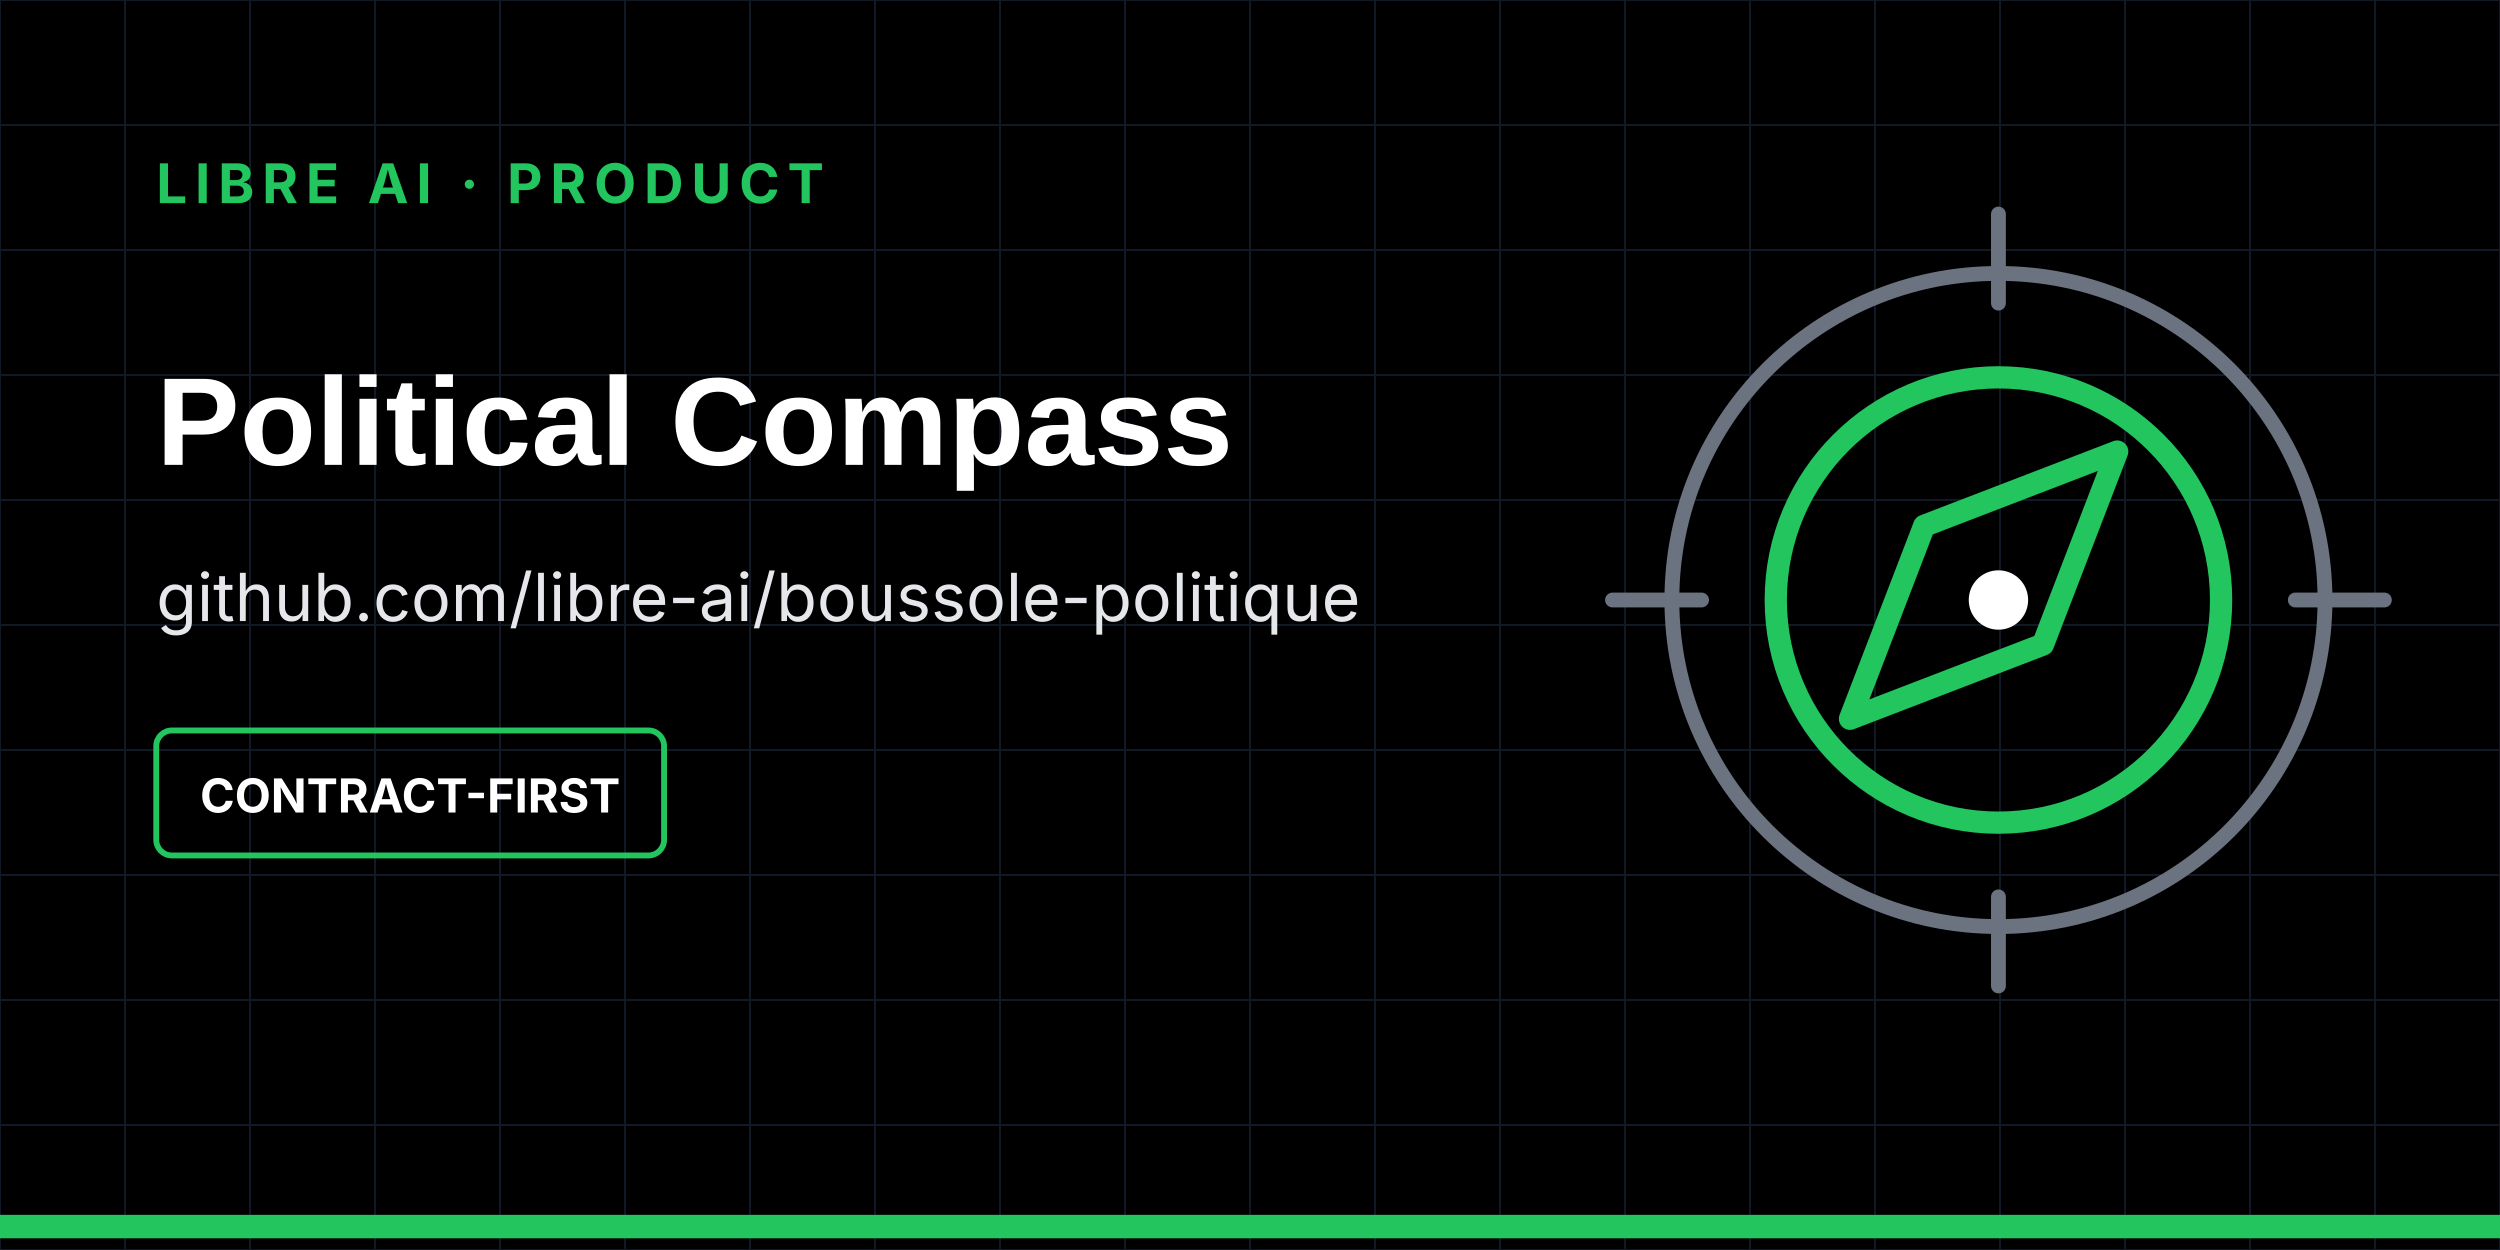
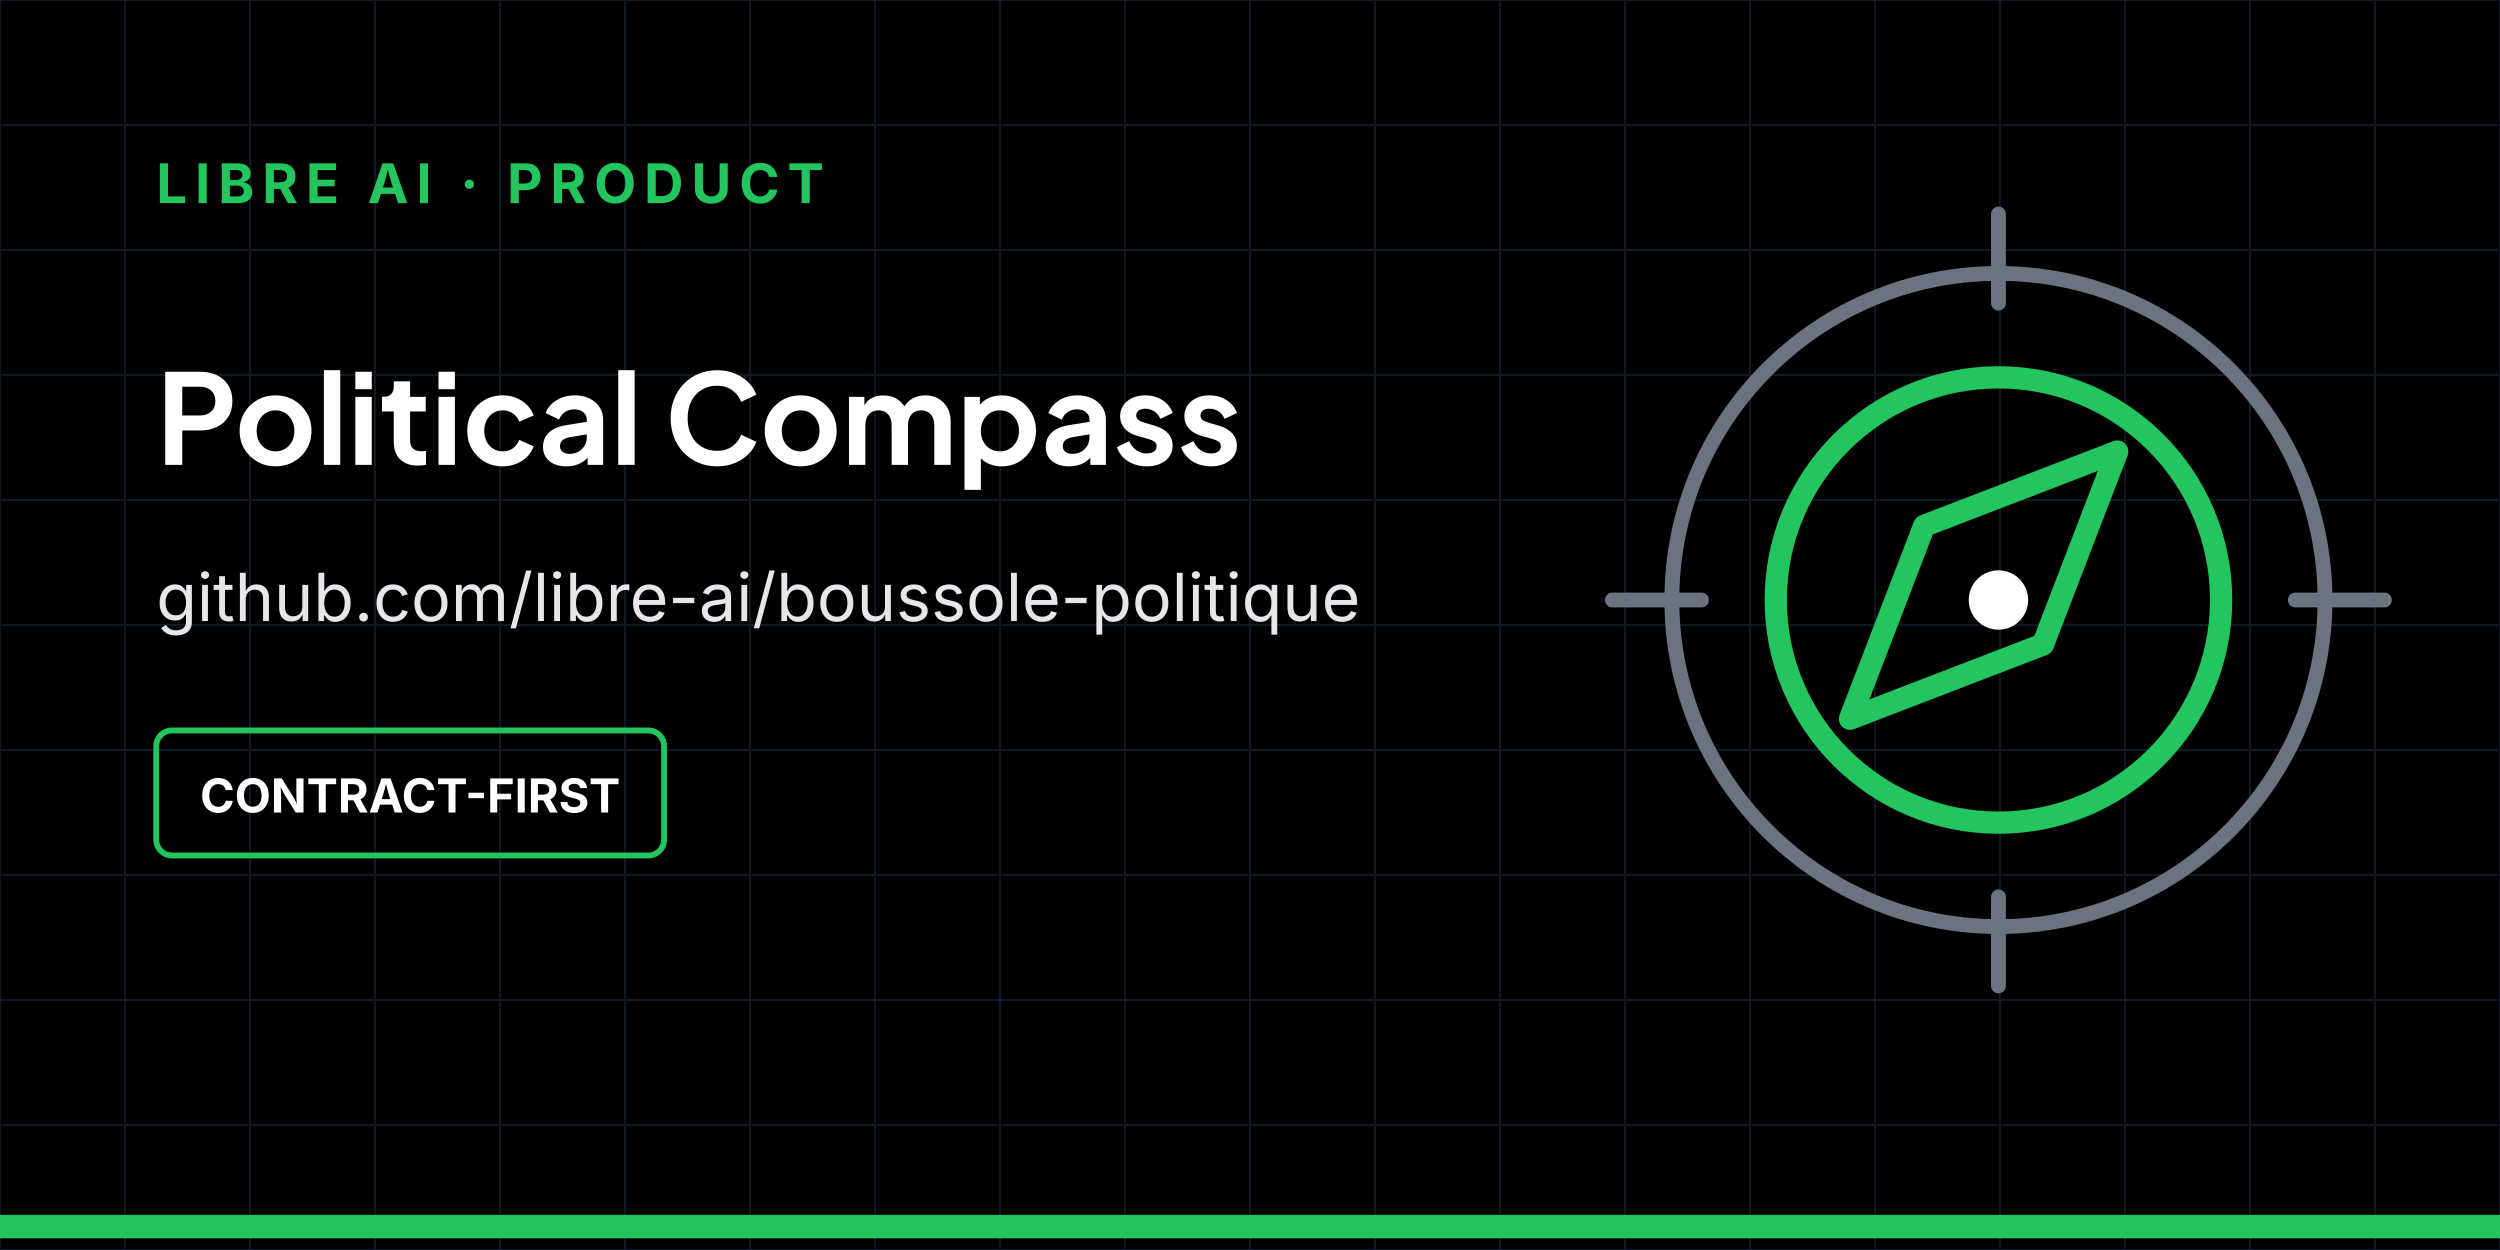
<svg xmlns="http://www.w3.org/2000/svg" width="1280" height="640" viewBox="0 0 1280 640" role="img" aria-labelledby="title desc">
  <rect width="1280" height="640" fill="#000000" />
  <path d="M0 0V640" stroke="#111827" stroke-width="1" />
  <path d="M64 0V640" stroke="#111827" stroke-width="1" />
  <path d="M128 0V640" stroke="#111827" stroke-width="1" />
  <path d="M192 0V640" stroke="#111827" stroke-width="1" />
  <path d="M256 0V640" stroke="#111827" stroke-width="1" />
  <path d="M320 0V640" stroke="#111827" stroke-width="1" />
  <path d="M384 0V640" stroke="#111827" stroke-width="1" />
  <path d="M448 0V640" stroke="#111827" stroke-width="1" />
  <path d="M512 0V640" stroke="#111827" stroke-width="1" />
  <path d="M576 0V640" stroke="#111827" stroke-width="1" />
  <path d="M640 0V640" stroke="#111827" stroke-width="1" />
  <path d="M704 0V640" stroke="#111827" stroke-width="1" />
  <path d="M768 0V640" stroke="#111827" stroke-width="1" />
  <path d="M832 0V640" stroke="#111827" stroke-width="1" />
  <path d="M896 0V640" stroke="#111827" stroke-width="1" />
  <path d="M960 0V640" stroke="#111827" stroke-width="1" />
  <path d="M1024 0V640" stroke="#111827" stroke-width="1" />
  <path d="M1088 0V640" stroke="#111827" stroke-width="1" />
  <path d="M1152 0V640" stroke="#111827" stroke-width="1" />
  <path d="M1216 0V640" stroke="#111827" stroke-width="1" />
  <path d="M1280 0V640" stroke="#111827" stroke-width="1" />
  <path d="M0 0H1280" stroke="#111827" stroke-width="1" />
  <path d="M0 64H1280" stroke="#111827" stroke-width="1" />
  <path d="M0 128H1280" stroke="#111827" stroke-width="1" />
  <path d="M0 192H1280" stroke="#111827" stroke-width="1" />
  <path d="M0 256H1280" stroke="#111827" stroke-width="1" />
  <path d="M0 320H1280" stroke="#111827" stroke-width="1" />
  <path d="M0 384H1280" stroke="#111827" stroke-width="1" />
  <path d="M0 448H1280" stroke="#111827" stroke-width="1" />
  <path d="M0 512H1280" stroke="#111827" stroke-width="1" />
  <path d="M0 576H1280" stroke="#111827" stroke-width="1" />
  <path d="M0 640H1280" stroke="#111827" stroke-width="1" />
  <path d="M0 628H1280" stroke="#22C55E" stroke-width="12" />
-   <text x="80" y="104" fill="#22C55E" font-family="Inter, Arial, sans-serif" font-size="28" font-weight="700" letter-spacing="4">LIBRE AI · PRODUCT</text>
-   <text x="80" y="238" fill="#FFFFFF" font-family="Plus Jakarta Sans, Arial, sans-serif" font-size="64" font-weight="700">Political Compass</text>
-   <text x="80" y="318" fill="#E5E7EB" font-family="Inter, Arial, sans-serif" font-size="34">github.com/libre-ai/boussole-politique</text>
+   <path fill="#22C55E" d="M81.85 104V83.63H86.02V100.54H94.81V104ZM105.85 83.63V104H101.68V83.63ZM113.54 104V83.63H121.62Q124.97 83.63 126.66 85.11Q128.35 86.58 128.35 88.87Q128.35 90.67 127.3 91.78Q126.25 92.88 124.68 93.24V93.45Q125.83 93.5 126.85 94.1Q127.87 94.7 128.5 95.79Q129.14 96.88 129.14 98.38Q129.14 99.99 128.35 101.27Q127.55 102.54 125.99 103.27Q124.44 104 122.14 104ZM117.71 100.57H121.32Q123.16 100.57 124 99.86Q124.85 99.15 124.85 97.98Q124.85 96.71 123.92 95.88Q123 95.04 121.43 95.04H117.71ZM117.71 92.19H121Q122.34 92.19 123.23 91.48Q124.12 90.77 124.12 89.54Q124.12 88.43 123.33 87.73Q122.55 87.03 121.09 87.03H117.71ZM136.06 104V83.63H144.01Q147.48 83.63 149.39 85.44Q151.29 87.25 151.29 90.26Q151.29 92.35 150.37 93.83Q149.44 95.32 147.69 96.06L152.02 104H147.4L143.52 96.73H140.23V104ZM140.23 93.35H143.24Q146.99 93.35 146.99 90.26Q146.99 88.71 146.07 87.89Q145.14 87.07 143.23 87.07H140.23ZM158.45 104V83.63H172.08V87.09H162.62V92.01H171.37V95.41H162.62V100.54H172.11V104ZM188.92 104 195.88 83.63H201.34L208.48 104H203.85L202.27 99.27H195.04L193.52 104ZM196.08 96H201.19L200.58 94.17Q200.09 92.61 199.59 90.79Q199.1 88.97 198.57 86.9Q198.06 89 197.6 90.82Q197.13 92.64 196.67 94.17ZM219.17 83.63V104H215V83.63ZM240.32 96.69Q239.32 96.69 238.64 96.01Q237.95 95.33 237.95 94.33Q237.95 93.34 238.64 92.66Q239.32 91.98 240.32 91.98Q241.32 91.98 242 92.66Q242.68 93.34 242.68 94.33Q242.68 95.33 242 96.01Q241.32 96.69 240.32 96.69ZM261.47 104V83.63H269.41Q271.74 83.63 273.37 84.51Q274.99 85.39 275.85 86.94Q276.7 88.5 276.7 90.51Q276.7 92.53 275.83 94.07Q274.96 95.61 273.31 96.47Q271.66 97.34 269.32 97.34H265.64V104ZM265.64 93.98H268.65Q270.56 93.98 271.48 93.01Q272.39 92.04 272.39 90.51Q272.39 88.96 271.48 88.02Q270.56 87.07 268.63 87.07H265.64ZM283.61 104V83.63H291.56Q295.03 83.63 296.94 85.44Q298.84 87.25 298.84 90.26Q298.84 92.35 297.91 93.83Q296.98 95.32 295.23 96.06L299.57 104H294.95L291.06 96.73H287.78V104ZM287.78 93.35H290.79Q294.54 93.35 294.54 90.26Q294.54 88.71 293.61 87.89Q292.69 87.07 290.78 87.07H287.78ZM314.94 104.27Q312.25 104.27 310.1 103.04Q307.94 101.81 306.69 99.47Q305.44 97.14 305.44 93.83Q305.44 90.51 306.69 88.16Q307.94 85.82 310.1 84.59Q312.25 83.36 314.94 83.36Q317.65 83.36 319.8 84.59Q321.94 85.82 323.19 88.16Q324.45 90.51 324.45 93.83Q324.45 97.15 323.19 99.48Q321.94 101.81 319.8 103.04Q317.65 104.27 314.94 104.27ZM314.94 100.57Q317.32 100.57 318.76 98.84Q320.21 97.11 320.21 93.83Q320.21 90.53 318.76 88.8Q317.32 87.06 314.94 87.06Q312.58 87.06 311.13 88.8Q309.68 90.55 309.68 93.83Q309.68 97.1 311.13 98.83Q312.58 100.57 314.94 100.57ZM338.74 104H331.58V83.63H338.81Q341.87 83.63 344.08 84.85Q346.29 86.08 347.48 88.35Q348.67 90.63 348.67 93.8Q348.67 96.99 347.48 99.27Q346.29 101.55 344.06 102.78Q341.83 104 338.74 104ZM335.75 100.4H338.54Q341.47 100.4 342.99 98.82Q344.51 97.23 344.51 93.8Q344.51 90.38 343 88.8Q341.49 87.22 338.56 87.22H335.75ZM364.21 104.29Q361.66 104.29 359.78 103.36Q357.89 102.43 356.84 100.75Q355.8 99.08 355.8 96.85V83.63H359.97V96.51Q359.97 98.29 361.12 99.44Q362.28 100.6 364.21 100.6Q366.12 100.6 367.27 99.44Q368.43 98.29 368.43 96.51V83.63H372.61V96.85Q372.61 99.08 371.55 100.75Q370.49 102.43 368.61 103.36Q366.72 104.29 364.21 104.29ZM389.19 104.27Q386.47 104.27 384.34 103.04Q382.21 101.81 380.97 99.47Q379.73 97.14 379.73 93.83Q379.73 90.51 380.97 88.16Q382.22 85.82 384.37 84.59Q386.51 83.36 389.19 83.36Q391.5 83.36 393.38 84.21Q395.25 85.06 396.45 86.68Q397.65 88.3 397.96 90.59H393.73Q393.44 88.93 392.23 88Q391.02 87.06 389.27 87.06Q386.89 87.06 385.43 88.82Q383.97 90.59 383.97 93.83Q383.97 97.14 385.44 98.85Q386.91 100.57 389.26 100.57Q391 100.57 392.22 99.63Q393.44 98.7 393.74 97.03H397.97Q397.74 98.93 396.63 100.58Q395.52 102.22 393.64 103.25Q391.76 104.27 389.19 104.27ZM404.18 87.09V83.63H420.82V87.09H414.6V104H410.42V87.09Z" />
+   <path fill="#FFFFFF" d="M84.61 238V190.32H102.4Q107.26 190.32 111.01 192.08Q114.75 193.84 116.86 197.2Q118.98 200.56 118.98 205.36Q118.98 210.16 116.83 213.52Q114.69 216.88 110.94 218.64Q107.2 220.4 102.4 220.4H93.31V238ZM93.31 212.72H102.53Q105.98 212.72 108.13 210.7Q110.27 208.69 110.27 205.36Q110.27 202.03 108.13 200.02Q105.98 198 102.53 198H93.31ZM141.12 238.77Q136 238.77 131.81 236.4Q127.62 234.03 125.15 229.94Q122.69 225.84 122.69 220.59Q122.69 215.34 125.15 211.25Q127.62 207.15 131.78 204.78Q135.94 202.42 141.12 202.42Q146.18 202.42 150.34 204.78Q154.5 207.15 156.99 211.25Q159.49 215.34 159.49 220.59Q159.49 225.84 156.99 229.97Q154.5 234.1 150.34 236.43Q146.18 238.77 141.12 238.77ZM141.12 231.09Q143.87 231.09 146.05 229.74Q148.22 228.4 149.47 226.03Q150.72 223.66 150.72 220.59Q150.72 217.58 149.47 215.22Q148.22 212.85 146.05 211.47Q143.87 210.1 141.12 210.1Q138.24 210.1 136.06 211.47Q133.89 212.85 132.64 215.22Q131.39 217.58 131.39 220.59Q131.39 223.66 132.64 226.03Q133.89 228.4 136.06 229.74Q138.24 231.09 141.12 231.09ZM165.82 238V189.55H174.21V238ZM181.95 199.28V190.32H190.34V199.28ZM181.95 238V203.18H190.34V238ZM213.95 238.38Q208.06 238.38 204.83 235.15Q201.6 231.92 201.6 226.03V210.67H195.58V203.18H196.22Q198.78 203.18 200.19 201.84Q201.6 200.5 201.6 197.94V195.25H209.98V203.18H217.98V210.67H209.98V225.58Q209.98 228.21 211.39 229.62Q212.8 231.02 215.87 231.02Q216.83 231.02 218.11 230.83V238Q217.22 238.13 216.06 238.26Q214.91 238.38 213.95 238.38ZM224.51 199.28V190.32H232.9V199.28ZM224.51 238V203.18H232.9V238ZM257.41 238.77Q252.16 238.77 248.06 236.37Q243.97 233.97 241.6 229.84Q239.23 225.71 239.23 220.53Q239.23 215.34 241.6 211.28Q243.97 207.22 248.06 204.82Q252.16 202.42 257.41 202.42Q261.12 202.42 264.32 203.73Q267.52 205.04 269.82 207.34Q272.13 209.65 273.22 212.72L265.86 215.92Q264.9 213.3 262.62 211.7Q260.35 210.1 257.41 210.1Q254.66 210.1 252.51 211.47Q250.37 212.85 249.15 215.18Q247.94 217.52 247.94 220.59Q247.94 223.66 249.15 226.03Q250.37 228.4 252.51 229.74Q254.66 231.09 257.41 231.09Q260.42 231.09 262.62 229.52Q264.83 227.95 265.86 225.2L273.22 228.53Q272.19 231.54 269.89 233.84Q267.58 236.14 264.38 237.46Q261.18 238.77 257.41 238.77ZM289.98 238.77Q284.54 238.77 281.28 236.08Q278.02 233.39 278.02 228.78Q278.02 224.43 280.96 221.55Q283.9 218.67 290.05 217.65L300.42 215.98V214.83Q300.42 212.59 298.66 211.09Q296.9 209.58 294.02 209.58Q291.26 209.58 289.22 211.02Q287.17 212.46 286.21 214.83L279.36 211.5Q280.9 207.41 284.99 204.91Q289.09 202.42 294.34 202.42Q298.62 202.42 301.86 204.02Q305.09 205.62 306.94 208.4Q308.8 211.18 308.8 214.83V238H300.86V234.35Q296.77 238.77 289.98 238.77ZM286.72 228.46Q286.72 230.26 288.06 231.31Q289.41 232.37 291.52 232.37Q295.49 232.37 297.95 229.9Q300.42 227.44 300.42 223.79V222.38L291.65 223.86Q286.72 224.75 286.72 228.46ZM316.54 238V189.55H324.93V238ZM367.17 238.77Q362.05 238.77 357.7 236.94Q353.34 235.12 350.11 231.79Q346.88 228.46 345.12 223.95Q343.36 219.44 343.36 214.13Q343.36 208.82 345.12 204.34Q346.88 199.86 350.11 196.53Q353.34 193.2 357.7 191.38Q362.05 189.55 367.17 189.55Q372.22 189.55 376.32 191.28Q380.42 193.01 383.23 195.86Q386.05 198.7 387.26 202.1L379.46 205.74Q378.11 202.16 374.91 199.82Q371.71 197.49 367.17 197.49Q362.69 197.49 359.26 199.57Q355.84 201.65 353.95 205.42Q352.06 209.2 352.06 214.13Q352.06 219.12 353.95 222.9Q355.84 226.67 359.26 228.75Q362.69 230.83 367.17 230.83Q371.71 230.83 374.91 228.53Q378.11 226.22 379.46 222.58L387.26 226.22Q386.05 229.62 383.23 232.46Q380.42 235.31 376.32 237.04Q372.22 238.77 367.17 238.77ZM409.98 238.77Q404.86 238.77 400.67 236.4Q396.48 234.03 394.02 229.94Q391.55 225.84 391.55 220.59Q391.55 215.34 394.02 211.25Q396.48 207.15 400.64 204.78Q404.8 202.42 409.98 202.42Q415.04 202.42 419.2 204.78Q423.36 207.15 425.86 211.25Q428.35 215.34 428.35 220.59Q428.35 225.84 425.86 229.97Q423.36 234.1 419.2 236.43Q415.04 238.77 409.98 238.77ZM409.98 231.09Q412.74 231.09 414.91 229.74Q417.09 228.4 418.34 226.03Q419.58 223.66 419.58 220.59Q419.58 217.58 418.34 215.22Q417.09 212.85 414.91 211.47Q412.74 210.1 409.98 210.1Q407.1 210.1 404.93 211.47Q402.75 212.85 401.5 215.22Q400.26 217.58 400.26 220.59Q400.26 223.66 401.5 226.03Q402.75 228.4 404.93 229.74Q407.1 231.09 409.98 231.09ZM434.69 238V203.18H442.56V207.54Q443.97 204.98 446.53 203.7Q449.09 202.42 452.29 202.48Q455.81 202.42 458.66 203.95Q461.5 205.49 463.04 208.05Q464.83 205.23 467.62 203.82Q470.4 202.42 473.86 202.42Q477.57 202.42 480.48 204.11Q483.39 205.81 485.06 208.75Q486.72 211.7 486.72 215.6V238H478.34V217.58Q478.34 214.13 476.51 212.11Q474.69 210.1 471.62 210.1Q468.61 210.1 466.75 212.14Q464.9 214.19 464.9 217.58V238H456.51V217.58Q456.51 214.13 454.69 212.11Q452.86 210.1 449.79 210.1Q446.72 210.1 444.9 212.14Q443.07 214.19 443.07 217.58V238ZM493.82 250.8V203.18H501.7V207.22Q503.55 204.98 506.43 203.7Q509.31 202.42 512.9 202.42Q517.82 202.42 521.79 204.85Q525.76 207.28 528.1 211.38Q530.43 215.47 530.43 220.59Q530.43 225.71 528.13 229.84Q525.82 233.97 521.86 236.37Q517.89 238.77 512.83 238.77Q509.63 238.77 506.88 237.71Q504.13 236.66 502.21 234.67V250.8ZM511.87 231.09Q514.75 231.09 516.96 229.74Q519.17 228.4 520.45 226.03Q521.73 223.66 521.73 220.59Q521.73 217.58 520.45 215.22Q519.17 212.85 516.96 211.47Q514.75 210.1 511.87 210.1Q509.06 210.1 506.88 211.47Q504.7 212.85 503.46 215.22Q502.21 217.58 502.21 220.59Q502.21 223.66 503.46 226.03Q504.7 228.4 506.88 229.74Q509.06 231.09 511.87 231.09ZM547.39 238.77Q541.95 238.77 538.69 236.08Q535.42 233.39 535.42 228.78Q535.42 224.43 538.37 221.55Q541.31 218.67 547.46 217.65L557.82 215.98V214.83Q557.82 212.59 556.06 211.09Q554.3 209.58 551.42 209.58Q548.67 209.58 546.62 211.02Q544.58 212.46 543.62 214.83L536.77 211.5Q538.3 207.41 542.4 204.91Q546.5 202.42 551.74 202.42Q556.03 202.42 559.26 204.02Q562.5 205.62 564.35 208.4Q566.21 211.18 566.21 214.83V238H558.27V234.35Q554.18 238.77 547.39 238.77ZM544.13 228.46Q544.13 230.26 545.47 231.31Q546.82 232.37 548.93 232.37Q552.9 232.37 555.36 229.9Q557.82 227.44 557.82 223.79V222.38L549.06 223.86Q544.13 224.75 544.13 228.46ZM587.2 238.77Q581.63 238.77 577.5 236.11Q573.38 233.46 571.84 228.91L578.11 225.9Q579.46 228.85 581.86 230.51Q584.26 232.18 587.2 232.18Q589.44 232.18 590.82 231.18Q592.19 230.19 592.19 228.46Q592.19 226.93 591.01 226.1Q589.82 225.26 588.16 224.82L582.46 223.22Q578.05 222 575.78 219.34Q573.5 216.69 573.5 213.1Q573.5 209.9 575.17 207.5Q576.83 205.1 579.71 203.76Q582.59 202.42 586.37 202.42Q591.3 202.42 595.07 204.82Q598.85 207.22 600.45 211.44L594.05 214.45Q593.15 212.08 591.04 210.67Q588.93 209.26 586.3 209.26Q584.19 209.26 582.98 210.22Q581.76 211.18 581.76 212.72Q581.76 214.19 582.88 215.02Q584 215.86 585.86 216.37L591.42 218.03Q595.71 219.31 598.05 221.9Q600.38 224.5 600.38 228.14Q600.38 231.34 598.72 233.71Q597.06 236.08 594.08 237.42Q591.1 238.77 587.2 238.77ZM620.1 238.77Q614.53 238.77 610.4 236.11Q606.27 233.46 604.74 228.91L611.01 225.9Q612.35 228.85 614.75 230.51Q617.15 232.18 620.1 232.18Q622.34 232.18 623.71 231.18Q625.09 230.19 625.09 228.46Q625.09 226.93 623.9 226.1Q622.72 225.26 621.06 224.82L615.36 223.22Q610.94 222 608.67 219.34Q606.4 216.69 606.4 213.1Q606.4 209.9 608.06 207.5Q609.73 205.1 612.61 203.76Q615.49 202.42 619.26 202.42Q624.19 202.42 627.97 204.82Q631.74 207.22 633.34 211.44L626.94 214.45Q626.05 212.08 623.94 210.67Q621.82 209.26 619.2 209.26Q617.09 209.26 615.87 210.22Q614.66 211.18 614.66 212.72Q614.66 214.19 615.78 215.02Q616.9 215.86 618.75 216.37L624.32 218.03Q628.61 219.31 630.94 221.9Q633.28 224.5 633.28 228.14Q633.28 231.34 631.62 233.71Q629.95 236.08 626.98 237.42Q624 238.77 620.1 238.77Z" />
+   <path fill="#E5E7EB" d="M90.14 325.34Q87.06 325.34 85.21 324.21Q83.37 323.08 82.51 321.55L84.93 319.99Q85.33 320.52 85.92 321.17Q86.51 321.82 87.51 322.27Q88.52 322.73 90.14 322.73Q92.37 322.73 93.8 321.67Q95.24 320.61 95.24 318.32V314.6H94.96Q94.64 315.13 94.07 315.86Q93.5 316.59 92.43 317.15Q91.36 317.7 89.56 317.7Q87.34 317.7 85.56 316.65Q83.79 315.59 82.76 313.57Q81.73 311.54 81.73 308.64Q81.73 305.76 82.74 303.65Q83.75 301.53 85.54 300.37Q87.32 299.21 89.63 299.21Q91.42 299.21 92.49 299.8Q93.56 300.39 94.14 301.15Q94.73 301.91 95.04 302.41H95.32V299.44H98.23V318.48Q98.23 320.87 97.15 322.39Q96.07 323.91 94.24 324.62Q92.4 325.34 90.14 325.34ZM90.06 315.04Q92.58 315.04 93.93 313.33Q95.27 311.61 95.27 308.57Q95.27 305.62 93.95 303.75Q92.63 301.88 90.06 301.88Q88.3 301.88 87.12 302.78Q85.94 303.69 85.35 305.2Q84.76 306.71 84.76 308.57Q84.76 311.43 86.11 313.24Q87.45 315.04 90.06 315.04ZM103.47 318V299.44H106.46V318ZM104.99 296.4Q104.14 296.4 103.52 295.82Q102.91 295.24 102.91 294.43Q102.91 293.6 103.52 293.02Q104.14 292.45 104.99 292.45Q105.85 292.45 106.46 293.02Q107.08 293.6 107.08 294.43Q107.08 295.24 106.46 295.82Q105.85 296.4 104.99 296.4ZM119.01 299.44V302H115.2V313.19Q115.2 314.43 115.7 315Q116.21 315.58 117.39 315.58Q117.67 315.58 118.11 315.51Q118.55 315.44 118.91 315.38L119.53 317.9Q119.06 318.07 118.47 318.15Q117.88 318.23 117.3 318.23Q114.9 318.23 113.55 316.96Q112.21 315.69 112.21 313.42V302H109.42V299.44H112.21V295.02H115.2V299.44ZM125.82 306.88V318H122.83V293.26H125.82V302.66Q126.73 300.8 128.15 300Q129.57 299.21 131.4 299.21Q134.22 299.21 135.96 300.95Q137.69 302.69 137.69 306.21V318H134.69V306.46Q134.69 304.32 133.56 303.11Q132.44 301.9 130.5 301.9Q128.49 301.9 127.16 303.2Q125.82 304.5 125.82 306.88ZM149.23 318.23Q146.42 318.23 144.68 316.49Q142.94 314.75 142.94 311.23V299.44H145.92V310.98Q145.92 313.12 147.05 314.33Q148.18 315.54 150.12 315.54Q152.12 315.54 153.45 314.24Q154.79 312.94 154.79 310.56V299.44H157.79V318H154.91V314.53Q153.99 316.56 152.52 317.39Q151.05 318.23 149.23 318.23ZM171.66 318.4Q169.9 318.4 168.82 317.79Q167.74 317.19 167.16 316.41Q166.58 315.64 166.26 315.13H165.93V318H163.04V293.26H166.03V302.41H166.26Q166.58 301.91 167.14 301.16Q167.71 300.4 168.77 299.8Q169.83 299.21 171.64 299.21Q173.96 299.21 175.73 300.37Q177.5 301.53 178.51 303.68Q179.51 305.83 179.51 308.77Q179.51 311.72 178.51 313.88Q177.52 316.04 175.75 317.22Q173.98 318.4 171.66 318.4ZM171.21 315.73Q172.95 315.73 174.12 314.79Q175.29 313.85 175.88 312.26Q176.47 310.68 176.47 308.74Q176.47 306.81 175.89 305.26Q175.31 303.71 174.14 302.79Q172.97 301.88 171.21 301.88Q168.65 301.88 167.32 303.77Q166 305.67 166 308.74Q166 311.84 167.34 313.78Q168.69 315.73 171.21 315.73ZM186.13 318.22Q185.2 318.22 184.55 317.56Q183.89 316.9 183.89 315.97Q183.89 315.04 184.55 314.39Q185.2 313.73 186.13 313.73Q187.06 313.73 187.72 314.39Q188.38 315.04 188.38 315.97Q188.38 316.9 187.72 317.56Q187.06 318.22 186.13 318.22ZM201.21 318.4Q198.68 318.4 196.78 317.2Q194.88 316.01 193.82 313.85Q192.76 311.69 192.76 308.84Q192.76 305.93 193.82 303.76Q194.88 301.6 196.78 300.4Q198.68 299.21 201.21 299.21Q203.9 299.21 205.93 300.56Q207.96 301.91 208.73 304.34L205.86 305.15Q205.44 303.72 204.24 302.8Q203.03 301.88 201.21 301.88Q199.35 301.88 198.15 302.85Q196.96 303.82 196.38 305.4Q195.8 306.98 195.8 308.84Q195.8 310.66 196.38 312.23Q196.96 313.8 198.15 314.76Q199.35 315.73 201.21 315.73Q203.08 315.73 204.3 314.77Q205.52 313.82 205.94 312.31L208.79 313.12Q208.05 315.59 205.99 317Q203.93 318.4 201.21 318.4ZM220.63 318.4Q218.11 318.4 216.21 317.2Q214.31 316.01 213.24 313.85Q212.18 311.69 212.18 308.84Q212.18 305.93 213.24 303.76Q214.31 301.6 216.21 300.4Q218.11 299.21 220.63 299.21Q223.17 299.21 225.08 300.4Q226.99 301.6 228.05 303.76Q229.12 305.93 229.12 308.84Q229.12 311.69 228.05 313.85Q226.99 316.01 225.08 317.2Q223.17 318.4 220.63 318.4ZM220.63 315.73Q222.51 315.73 223.72 314.76Q224.93 313.8 225.51 312.23Q226.09 310.66 226.09 308.84Q226.09 306.99 225.51 305.41Q224.93 303.82 223.72 302.85Q222.51 301.88 220.63 301.88Q218.77 301.88 217.58 302.85Q216.38 303.82 215.8 305.4Q215.22 306.98 215.22 308.84Q215.22 310.66 215.8 312.23Q216.38 313.8 217.58 314.76Q218.77 315.73 220.63 315.73ZM233.46 318V299.44H236.37L236.39 302.84Q237.07 300.97 238.5 300.04Q239.94 299.11 241.58 299.11Q243.41 299.11 244.61 300.15Q245.82 301.18 246.31 302.89Q246.98 301.13 248.56 300.12Q250.15 299.11 252.16 299.11Q253.77 299.11 255.1 299.8Q256.42 300.5 257.21 301.91Q258 303.32 258 305.48V318H255.01V305.57Q255.01 303.56 253.88 302.69Q252.76 301.83 251.26 301.83Q249.39 301.83 248.31 302.98Q247.23 304.12 247.23 305.88V318H244.24V305.27Q244.24 303.72 243.21 302.78Q242.18 301.83 240.6 301.83Q238.98 301.83 237.71 302.96Q236.45 304.09 236.45 306.31V318ZM272.11 292.1 264.14 321.72H261.39L269.36 292.1ZM278.49 293.26V318H275.5V293.26ZM283.73 318V299.44H286.72V318ZM285.25 296.4Q284.4 296.4 283.78 295.82Q283.17 295.24 283.17 294.43Q283.17 293.6 283.78 293.02Q284.4 292.45 285.25 292.45Q286.11 292.45 286.72 293.02Q287.34 293.6 287.34 294.43Q287.34 295.24 286.72 295.82Q286.11 296.4 285.25 296.4ZM300.58 318.4Q298.83 318.4 297.75 317.79Q296.67 317.19 296.09 316.41Q295.5 315.64 295.19 315.13H294.86V318H291.97V293.26H294.96V302.41H295.19Q295.5 301.91 296.07 301.16Q296.63 300.4 297.7 299.8Q298.76 299.21 300.57 299.21Q302.89 299.21 304.66 300.37Q306.43 301.53 307.43 303.68Q308.44 305.83 308.44 308.77Q308.44 311.72 307.44 313.88Q306.45 316.04 304.68 317.22Q302.91 318.4 300.58 318.4ZM300.14 315.73Q301.88 315.73 303.05 314.79Q304.22 313.85 304.81 312.26Q305.4 310.68 305.4 308.74Q305.4 306.81 304.82 305.26Q304.24 303.71 303.07 302.79Q301.9 301.88 300.14 301.88Q297.58 301.88 296.25 303.77Q294.92 305.67 294.92 308.74Q294.92 311.84 296.27 313.78Q297.61 315.73 300.14 315.73ZM312.79 318V299.44H315.68V302.29H315.88Q316.39 300.88 317.71 300.03Q319.03 299.17 320.69 299.17Q321.02 299.17 321.48 299.19Q321.93 299.21 322.2 299.22V302.23Q322.07 302.2 321.54 302.13Q321 302.06 320.41 302.06Q318.4 302.06 317.09 303.28Q315.78 304.5 315.78 306.38V318ZM332.83 318.4Q330.14 318.4 328.19 317.2Q326.23 316.01 325.18 313.87Q324.13 311.72 324.13 308.87Q324.13 306.01 325.16 303.84Q326.18 301.66 328.07 300.44Q329.95 299.21 332.48 299.21Q333.95 299.21 335.39 299.7Q336.83 300.19 338 301.27Q339.17 302.36 339.86 304.14Q340.56 305.91 340.56 308.49V309.73H327.15Q327.26 312.64 328.82 314.19Q330.37 315.74 332.84 315.74Q334.49 315.74 335.67 315.02Q336.86 314.3 337.37 312.89L340.26 313.68Q339.62 315.79 337.65 317.1Q335.68 318.4 332.83 318.4ZM327.16 307.21H337.52Q337.31 304.83 336.04 303.35Q334.77 301.86 332.48 301.86Q330.88 301.86 329.73 302.61Q328.58 303.36 327.91 304.57Q327.25 305.78 327.16 307.21ZM355.47 306.06V308.82H344.61V306.06ZM365.68 318.43Q363.92 318.43 362.48 317.77Q361.05 317.1 360.2 315.83Q359.35 314.55 359.35 312.72Q359.35 311.13 359.99 310.13Q360.62 309.13 361.67 308.56Q362.72 307.99 364 307.71Q365.28 307.42 366.58 307.26Q368.24 307.04 369.28 306.93Q370.33 306.81 370.83 306.53Q371.34 306.25 371.34 305.57V305.47Q371.34 303.74 370.36 302.78Q369.38 301.83 367.46 301.83Q365.45 301.83 364.32 302.7Q363.19 303.57 362.76 304.55L359.89 303.61Q360.6 301.91 361.81 300.96Q363.02 300 364.48 299.61Q365.95 299.21 367.37 299.21Q368.3 299.21 369.49 299.43Q370.68 299.66 371.78 300.32Q372.88 300.98 373.61 302.29Q374.33 303.59 374.33 305.76V318H371.39V315.48H371.19Q370.88 316.12 370.18 316.81Q369.48 317.5 368.37 317.97Q367.26 318.43 365.68 318.43ZM366.19 315.79Q367.85 315.79 369 315.14Q370.15 314.5 370.74 313.46Q371.34 312.42 371.34 311.29V308.72Q371.16 308.94 370.54 309.11Q369.93 309.28 369.14 309.42Q368.35 309.55 367.61 309.64Q366.88 309.73 366.44 309.78Q365.36 309.92 364.43 310.24Q363.49 310.56 362.92 311.19Q362.36 311.81 362.36 312.87Q362.36 314.31 363.45 315.05Q364.53 315.79 366.19 315.79ZM379.58 318V299.44H382.56V318ZM381.09 296.4Q380.24 296.4 379.62 295.82Q379.01 295.24 379.01 294.43Q379.01 293.6 379.62 293.02Q380.24 292.45 381.09 292.45Q381.95 292.45 382.56 293.02Q383.18 293.6 383.18 294.43Q383.18 295.24 382.56 295.82Q381.95 296.4 381.09 296.4ZM396.67 292.1 388.71 321.72H385.95L393.92 292.1ZM408.68 318.4Q406.92 318.4 405.84 317.79Q404.76 317.19 404.18 316.41Q403.6 315.64 403.28 315.13H402.95V318H400.06V293.26H403.05V302.41H403.28Q403.6 301.91 404.16 301.16Q404.73 300.4 405.79 299.8Q406.85 299.21 408.66 299.21Q410.99 299.21 412.75 300.37Q414.52 301.53 415.53 303.68Q416.53 305.83 416.53 308.77Q416.53 311.72 415.53 313.88Q414.54 316.04 412.77 317.22Q411 318.4 408.68 318.4ZM408.23 315.73Q409.97 315.73 411.14 314.79Q412.31 313.85 412.9 312.26Q413.49 310.68 413.49 308.74Q413.49 306.81 412.91 305.26Q412.33 303.71 411.16 302.79Q409.99 301.88 408.23 301.88Q405.67 301.88 404.34 303.77Q403.02 305.67 403.02 308.74Q403.02 311.84 404.36 313.78Q405.71 315.73 408.23 315.73ZM428.43 318.4Q425.91 318.4 424.01 317.2Q422.11 316.01 421.05 313.85Q419.98 311.69 419.98 308.84Q419.98 305.93 421.05 303.76Q422.11 301.6 424.01 300.4Q425.91 299.21 428.43 299.21Q430.97 299.21 432.88 300.4Q434.79 301.6 435.85 303.76Q436.92 305.93 436.92 308.84Q436.92 311.69 435.85 313.85Q434.79 316.01 432.88 317.2Q430.97 318.4 428.43 318.4ZM428.43 315.73Q430.31 315.73 431.52 314.76Q432.73 313.8 433.31 312.23Q433.9 310.66 433.9 308.84Q433.9 306.99 433.31 305.41Q432.73 303.82 431.52 302.85Q430.31 301.88 428.43 301.88Q426.57 301.88 425.38 302.85Q424.18 303.82 423.6 305.4Q423.02 306.98 423.02 308.84Q423.02 310.66 423.6 312.23Q424.18 313.8 425.38 314.76Q426.57 315.73 428.43 315.73ZM447.56 318.23Q444.75 318.23 443.01 316.49Q441.27 314.75 441.27 311.23V299.44H444.25V310.98Q444.25 313.12 445.38 314.33Q446.51 315.54 448.46 315.54Q450.45 315.54 451.78 314.24Q453.12 312.94 453.12 310.56V299.44H456.12V318H453.24V314.53Q452.32 316.56 450.85 317.39Q449.38 318.23 447.56 318.23ZM467.68 318.4Q464.82 318.4 462.93 317.15Q461.04 315.91 460.54 313.5L463.38 312.82Q463.78 314.35 464.88 315.06Q465.99 315.78 467.65 315.78Q469.59 315.78 470.74 314.95Q471.9 314.12 471.9 312.97Q471.9 311.06 469.17 310.41L466.09 309.68Q461.11 308.5 461.11 304.62Q461.11 303.03 462 301.81Q462.9 300.58 464.45 299.9Q466 299.21 467.98 299.21Q470.85 299.21 472.44 300.46Q474.02 301.71 474.65 303.67L471.95 304.37Q471.56 303.37 470.68 302.56Q469.79 301.75 468 301.75Q466.33 301.75 465.23 302.51Q464.13 303.27 464.13 304.44Q464.13 305.47 464.87 306.09Q465.62 306.71 467.25 307.09L470.05 307.76Q472.58 308.35 473.79 309.61Q475 310.86 475 312.77Q475 314.4 474.08 315.67Q473.16 316.94 471.51 317.67Q469.85 318.4 467.68 318.4ZM485.63 318.4Q482.77 318.4 480.88 317.15Q478.99 315.91 478.49 313.5L481.33 312.82Q481.72 314.35 482.83 315.06Q483.93 315.78 485.59 315.78Q487.54 315.78 488.69 314.95Q489.84 314.12 489.84 312.97Q489.84 311.06 487.12 310.41L484.03 309.68Q479.05 308.5 479.05 304.62Q479.05 303.03 479.95 301.81Q480.84 300.58 482.4 299.9Q483.95 299.21 485.92 299.21Q488.8 299.21 490.38 300.46Q491.97 301.71 492.6 303.67L489.89 304.37Q489.51 303.37 488.62 302.56Q487.73 301.75 485.94 301.75Q484.28 301.75 483.18 302.51Q482.07 303.27 482.07 304.44Q482.07 305.47 482.82 306.09Q483.57 306.71 485.19 307.09L488 307.76Q490.52 308.35 491.74 309.61Q492.95 310.86 492.95 312.77Q492.95 314.4 492.03 315.67Q491.1 316.94 489.45 317.67Q487.8 318.4 485.63 318.4ZM504.82 318.4Q502.29 318.4 500.39 317.2Q498.49 316.01 497.43 313.85Q496.37 311.69 496.37 308.84Q496.37 305.93 497.43 303.76Q498.49 301.6 500.39 300.4Q502.29 299.21 504.82 299.21Q507.36 299.21 509.27 300.4Q511.18 301.6 512.24 303.76Q513.3 305.93 513.3 308.84Q513.3 311.69 512.24 313.85Q511.18 316.01 509.27 317.2Q507.36 318.4 504.82 318.4ZM504.82 315.73Q506.69 315.73 507.91 314.76Q509.12 313.8 509.7 312.23Q510.28 310.66 510.28 308.84Q510.28 306.99 509.7 305.41Q509.12 303.82 507.91 302.85Q506.69 301.88 504.82 301.88Q502.96 301.88 501.76 302.85Q500.57 303.82 499.99 305.4Q499.41 306.98 499.41 308.84Q499.41 310.66 499.99 312.23Q500.57 313.8 501.76 314.76Q502.96 315.73 504.82 315.73ZM520.64 293.26V318H517.65V293.26ZM533.69 318.4Q531 318.4 529.05 317.2Q527.1 316.01 526.04 313.87Q524.99 311.72 524.99 308.87Q524.99 306.01 526.02 303.84Q527.05 301.66 528.93 300.44Q530.82 299.21 533.34 299.21Q534.82 299.21 536.25 299.7Q537.69 300.19 538.86 301.27Q540.03 302.36 540.73 304.14Q541.42 305.91 541.42 308.49V309.73H528.01Q528.13 312.64 529.68 314.19Q531.23 315.74 533.7 315.74Q535.35 315.74 536.53 315.02Q537.72 314.3 538.24 312.89L541.12 313.68Q540.48 315.79 538.51 317.1Q536.54 318.4 533.69 318.4ZM528.03 307.21H538.39Q538.17 304.83 536.9 303.35Q535.63 301.86 533.34 301.86Q531.75 301.86 530.59 302.61Q529.44 303.36 528.77 304.57Q528.11 305.78 528.03 307.21ZM556.33 306.06V308.82H545.47V306.06ZM561.35 324.94V299.44H564.23V302.41H564.57Q564.88 301.91 565.45 301.16Q566.01 300.4 567.07 299.8Q568.14 299.21 569.95 299.21Q572.27 299.21 574.04 300.37Q575.81 301.53 576.81 303.68Q577.81 305.83 577.81 308.77Q577.81 311.72 576.82 313.88Q575.82 316.04 574.05 317.22Q572.29 318.4 569.96 318.4Q568.2 318.4 567.12 317.79Q566.04 317.19 565.46 316.41Q564.88 315.64 564.57 315.13H564.33V324.94ZM569.51 315.73Q571.26 315.73 572.43 314.79Q573.6 313.85 574.19 312.26Q574.78 310.68 574.78 308.74Q574.78 306.81 574.2 305.26Q573.61 303.71 572.44 302.79Q571.27 301.88 569.51 301.88Q566.96 301.88 565.63 303.77Q564.3 305.67 564.3 308.74Q564.3 311.84 565.65 313.78Q566.99 315.73 569.51 315.73ZM589.72 318.4Q587.19 318.4 585.29 317.2Q583.39 316.01 582.33 313.85Q581.27 311.69 581.27 308.84Q581.27 305.93 582.33 303.76Q583.39 301.6 585.29 300.4Q587.19 299.21 589.72 299.21Q592.26 299.21 594.17 300.4Q596.08 301.6 597.14 303.76Q598.2 305.93 598.2 308.84Q598.2 311.69 597.14 313.85Q596.08 316.01 594.17 317.2Q592.26 318.4 589.72 318.4ZM589.72 315.73Q591.59 315.73 592.81 314.76Q594.02 313.8 594.6 312.23Q595.18 310.66 595.18 308.84Q595.18 306.99 594.6 305.41Q594.02 303.82 592.81 302.85Q591.59 301.88 589.72 301.88Q587.86 301.88 586.66 302.85Q585.47 303.82 584.89 305.4Q584.31 306.98 584.31 308.84Q584.31 310.66 584.89 312.23Q585.47 313.8 586.66 314.76Q587.86 315.73 589.72 315.73ZM605.54 293.26V318H602.55V293.26ZM610.79 318V299.44H613.77V318ZM612.3 296.4Q611.45 296.4 610.83 295.82Q610.22 295.24 610.22 294.43Q610.22 293.6 610.83 293.02Q611.45 292.45 612.3 292.45Q613.16 292.45 613.77 293.02Q614.39 293.6 614.39 294.43Q614.39 295.24 613.77 295.82Q613.16 296.4 612.3 296.4ZM626.32 299.44V302H622.51V313.19Q622.51 314.43 623.01 315Q623.52 315.58 624.7 315.58Q624.98 315.58 625.42 315.51Q625.86 315.44 626.22 315.38L626.84 317.9Q626.37 318.07 625.78 318.15Q625.2 318.23 624.61 318.23Q622.21 318.23 620.86 316.96Q619.52 315.69 619.52 313.42V302H616.73V299.44H619.52V295.02H622.51V299.44ZM630.14 318V299.44H633.13V318ZM631.65 296.4Q630.81 296.4 630.19 295.82Q629.58 295.24 629.58 294.43Q629.58 293.6 630.19 293.02Q630.81 292.45 631.65 292.45Q632.52 292.45 633.13 293.02Q633.75 293.6 633.75 294.43Q633.75 295.24 633.13 295.82Q632.52 296.4 631.65 296.4ZM653.95 324.94H650.96V315.13H650.73Q650.43 315.64 649.84 316.41Q649.25 317.19 648.18 317.79Q647.11 318.4 645.33 318.4Q643.03 318.4 641.25 317.22Q639.47 316.04 638.48 313.88Q637.48 311.72 637.48 308.77Q637.48 305.83 638.48 303.68Q639.49 301.53 641.27 300.37Q643.04 299.21 645.35 299.21Q647.16 299.21 648.22 299.8Q649.28 300.4 649.86 301.16Q650.43 301.91 650.73 302.41H651.06V299.44H653.95ZM645.78 315.73Q648.3 315.73 649.65 313.78Q650.99 311.84 650.99 308.74Q650.99 305.67 649.67 303.77Q648.35 301.88 645.78 301.88Q644.02 301.88 642.85 302.79Q641.68 303.71 641.1 305.26Q640.52 306.81 640.52 308.74Q640.52 310.68 641.11 312.26Q641.7 313.85 642.88 314.79Q644.05 315.73 645.78 315.73ZM665.49 318.23Q662.68 318.23 660.94 316.49Q659.2 314.75 659.2 311.23V299.44H662.18V310.98Q662.18 313.12 663.31 314.33Q664.44 315.54 666.38 315.54Q668.38 315.54 669.71 314.24Q671.05 312.94 671.05 310.56V299.44H674.05V318H671.17V314.53Q670.25 316.56 668.78 317.39Q667.31 318.23 665.49 318.23ZM687.1 318.4Q684.41 318.4 682.46 317.2Q680.51 316.01 679.46 313.87Q678.4 311.72 678.4 308.87Q678.4 306.01 679.43 303.84Q680.46 301.66 682.35 300.44Q684.23 299.21 686.75 299.21Q688.23 299.21 689.67 299.7Q691.1 300.19 692.27 301.27Q693.44 302.36 694.14 304.14Q694.84 305.91 694.84 308.49V309.73H681.42Q681.54 312.64 683.09 314.19Q684.65 315.74 687.12 315.74Q688.76 315.74 689.95 315.02Q691.14 314.3 691.65 312.89L694.54 313.68Q693.89 315.79 691.93 317.1Q689.96 318.4 687.1 318.4ZM681.44 307.21H691.8Q691.58 304.83 690.31 303.35Q689.04 301.86 686.75 301.86Q685.16 301.86 684.01 302.61Q682.85 303.36 682.19 304.57Q681.52 305.78 681.44 307.21Z" />
  <rect x="80" y="374" width="260" height="64" rx="8" fill="none" stroke="#22C55E" stroke-width="3" />
-   <text x="210" y="416" text-anchor="middle" fill="#FFFFFF" font-family="Inter, Arial, sans-serif" font-size="24" font-weight="700">CONTRACT-FIRST</text>
+   <path fill="#FFFFFF" d="M111.65 416.23Q109.32 416.23 107.49 415.18Q105.66 414.12 104.6 412.12Q103.54 410.12 103.54 407.28Q103.54 404.43 104.61 402.42Q105.67 400.41 107.51 399.36Q109.35 398.3 111.65 398.3Q113.63 398.3 115.24 399.04Q116.84 399.77 117.87 401.16Q118.9 402.55 119.16 404.5H115.54Q115.29 403.09 114.26 402.28Q113.22 401.48 111.72 401.48Q109.68 401.48 108.43 402.99Q107.17 404.5 107.17 407.28Q107.17 410.12 108.43 411.59Q109.69 413.06 111.71 413.06Q113.2 413.06 114.25 412.26Q115.29 411.45 115.55 410.02H119.17Q118.97 411.65 118.03 413.06Q117.08 414.48 115.46 415.36Q113.85 416.23 111.65 416.23ZM129.44 416.23Q127.13 416.23 125.29 415.18Q123.44 414.12 122.37 412.12Q121.29 410.12 121.29 407.28Q121.29 404.43 122.37 402.42Q123.44 400.41 125.29 399.36Q127.13 398.3 129.44 398.3Q131.76 398.3 133.6 399.36Q135.44 400.41 136.51 402.42Q137.58 404.43 137.58 407.28Q137.58 410.13 136.51 412.13Q135.44 414.12 133.6 415.18Q131.76 416.23 129.44 416.23ZM129.44 413.06Q131.48 413.06 132.71 411.58Q133.95 410.09 133.95 407.28Q133.95 404.46 132.71 402.97Q131.48 401.48 129.44 401.48Q127.41 401.48 126.17 402.97Q124.93 404.47 124.93 407.28Q124.93 410.08 126.17 411.57Q127.41 413.06 129.44 413.06ZM140.27 416V398.54H144.25L149.77 407.38Q150.29 408.23 150.84 409.26Q151.39 410.28 151.96 411.65Q151.87 410.36 151.8 409.07Q151.74 407.77 151.74 406.92V398.54H155.4V416H151.4L146.38 407.98Q145.9 407.2 145.49 406.46Q145.08 405.72 144.66 404.88Q144.23 404.05 143.69 402.96Q143.78 404.54 143.85 405.87Q143.92 407.2 143.92 407.97V416ZM157.86 401.5V398.54H172.12V401.5H166.79V416H163.2V401.5ZM174.58 416V398.54H181.39Q184.37 398.54 186 400.09Q187.63 401.64 187.63 404.22Q187.63 406.02 186.84 407.29Q186.04 408.56 184.54 409.19L188.26 416H184.29L180.97 409.77H178.15V416ZM178.15 406.87H180.73Q183.94 406.87 183.94 404.22Q183.94 402.9 183.15 402.2Q182.36 401.49 180.72 401.49H178.15ZM189.33 416 195.3 398.54H199.99L206.1 416H202.13L200.78 411.95H194.58L193.28 416ZM195.47 409.14H199.86L199.33 407.57Q198.91 406.24 198.49 404.68Q198.06 403.12 197.61 401.34Q197.17 403.14 196.78 404.7Q196.38 406.26 195.98 407.57ZM214.88 416.23Q212.55 416.23 210.72 415.18Q208.89 414.12 207.83 412.12Q206.77 410.12 206.77 407.28Q206.77 404.43 207.84 402.42Q208.9 400.41 210.74 399.36Q212.58 398.3 214.88 398.3Q216.86 398.3 218.47 399.04Q220.07 399.77 221.1 401.16Q222.13 402.55 222.39 404.5H218.77Q218.53 403.09 217.49 402.28Q216.45 401.48 214.95 401.48Q212.91 401.48 211.66 402.99Q210.4 404.5 210.4 407.28Q210.4 410.12 211.66 411.59Q212.92 413.06 214.94 413.06Q216.43 413.06 217.48 412.26Q218.53 411.45 218.78 410.02H222.4Q222.21 411.65 221.26 413.06Q220.31 414.48 218.7 415.36Q217.08 416.23 214.88 416.23ZM224.3 401.5V398.54H238.56V401.5H233.23V416H229.65V401.5ZM247.78 405.88V408.69H239.83V405.88ZM251 416V398.54H262.48V401.5H254.57V406.38H261.71V409.3H254.57V416ZM268.66 398.54V416H265.08V398.54ZM271.82 416V398.54H278.63Q281.61 398.54 283.24 400.09Q284.88 401.64 284.88 404.22Q284.88 406.02 284.08 407.29Q283.28 408.56 281.78 409.19L285.5 416H281.54L278.21 409.77H275.4V416ZM275.4 406.87H277.97Q281.19 406.87 281.19 404.22Q281.19 402.9 280.39 402.2Q279.6 401.49 277.96 401.49H275.4ZM293.98 416.26Q290.83 416.26 288.95 414.81Q287.07 413.36 287 410.59H290.48Q290.57 411.91 291.54 412.57Q292.51 413.23 293.95 413.23Q295.38 413.23 296.25 412.62Q297.12 412 297.12 411.01Q297.12 410.11 296.33 409.62Q295.54 409.14 294.11 408.79L292.19 408.31Q289.97 407.77 288.72 406.62Q287.47 405.46 287.47 403.57Q287.47 401.98 288.32 400.8Q289.17 399.62 290.65 398.96Q292.13 398.3 294.03 398.3Q295.96 398.3 297.4 398.97Q298.85 399.63 299.65 400.81Q300.46 401.98 300.49 403.52H297.03Q296.94 402.46 296.13 401.89Q295.33 401.32 293.99 401.32Q292.62 401.32 291.88 401.88Q291.13 402.45 291.13 403.33Q291.13 404.3 291.97 404.79Q292.81 405.27 293.92 405.54L295.51 405.92Q296.97 406.26 298.15 406.9Q299.34 407.54 300.03 408.55Q300.72 409.57 300.72 411.03Q300.72 413.41 298.95 414.83Q297.17 416.26 293.98 416.26ZM302.42 401.5V398.54H316.68V401.5H311.35V416H307.76V401.5Z" />
  <g transform="translate(780 64) scale(.95)">
    <circle cx="256" cy="256" r="176" fill="none" stroke="#6B7280" stroke-width="8" stroke-linecap="round" stroke-linejoin="round" />
    <circle cx="256" cy="256" r="120" fill="none" stroke="#22C55E" stroke-width="12" stroke-linecap="round" stroke-linejoin="round" />
    <path d="M256 48V96M256 416V464M48 256H96M416 256H464" fill="none" stroke="#6B7280" stroke-width="8" stroke-linecap="round" stroke-linejoin="round" />
    <path d="m320 176-40 104-104 40 40-104z" fill="none" stroke="#22C55E" stroke-width="12" stroke-linecap="round" stroke-linejoin="round" />
    <circle cx="256" cy="256" r="16" fill="#FFFFFF" />
  </g>
</svg>
